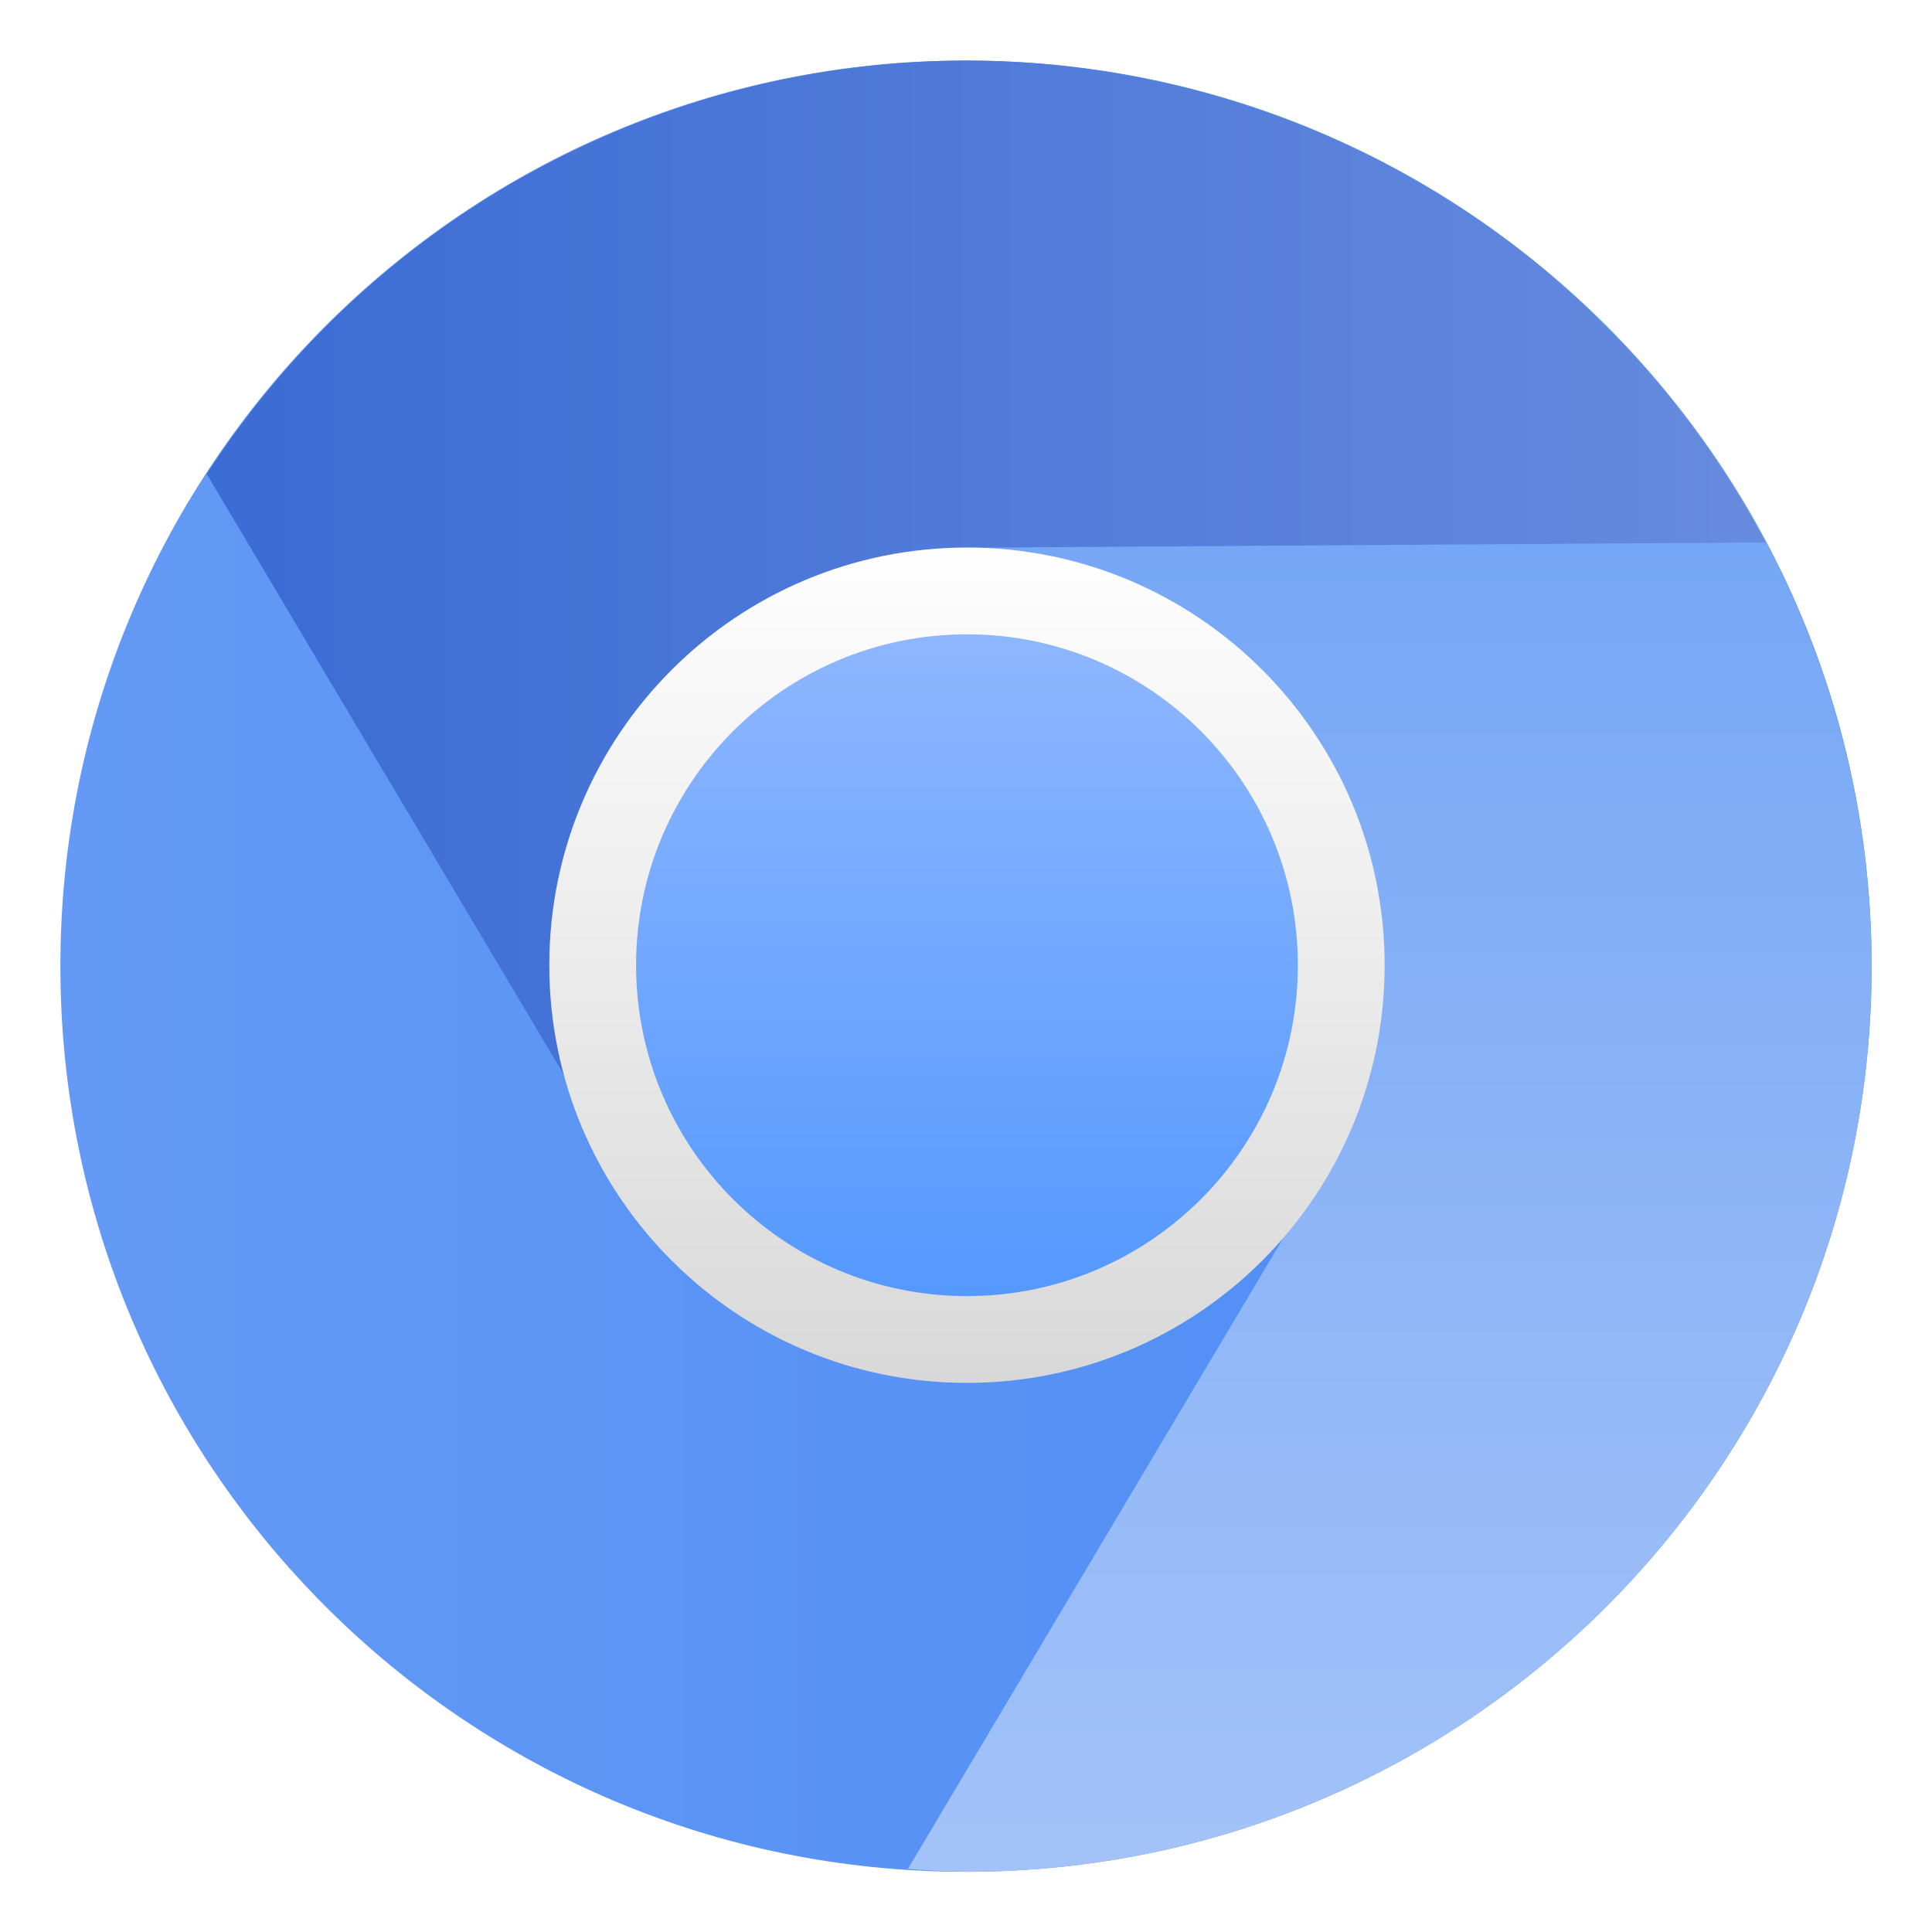
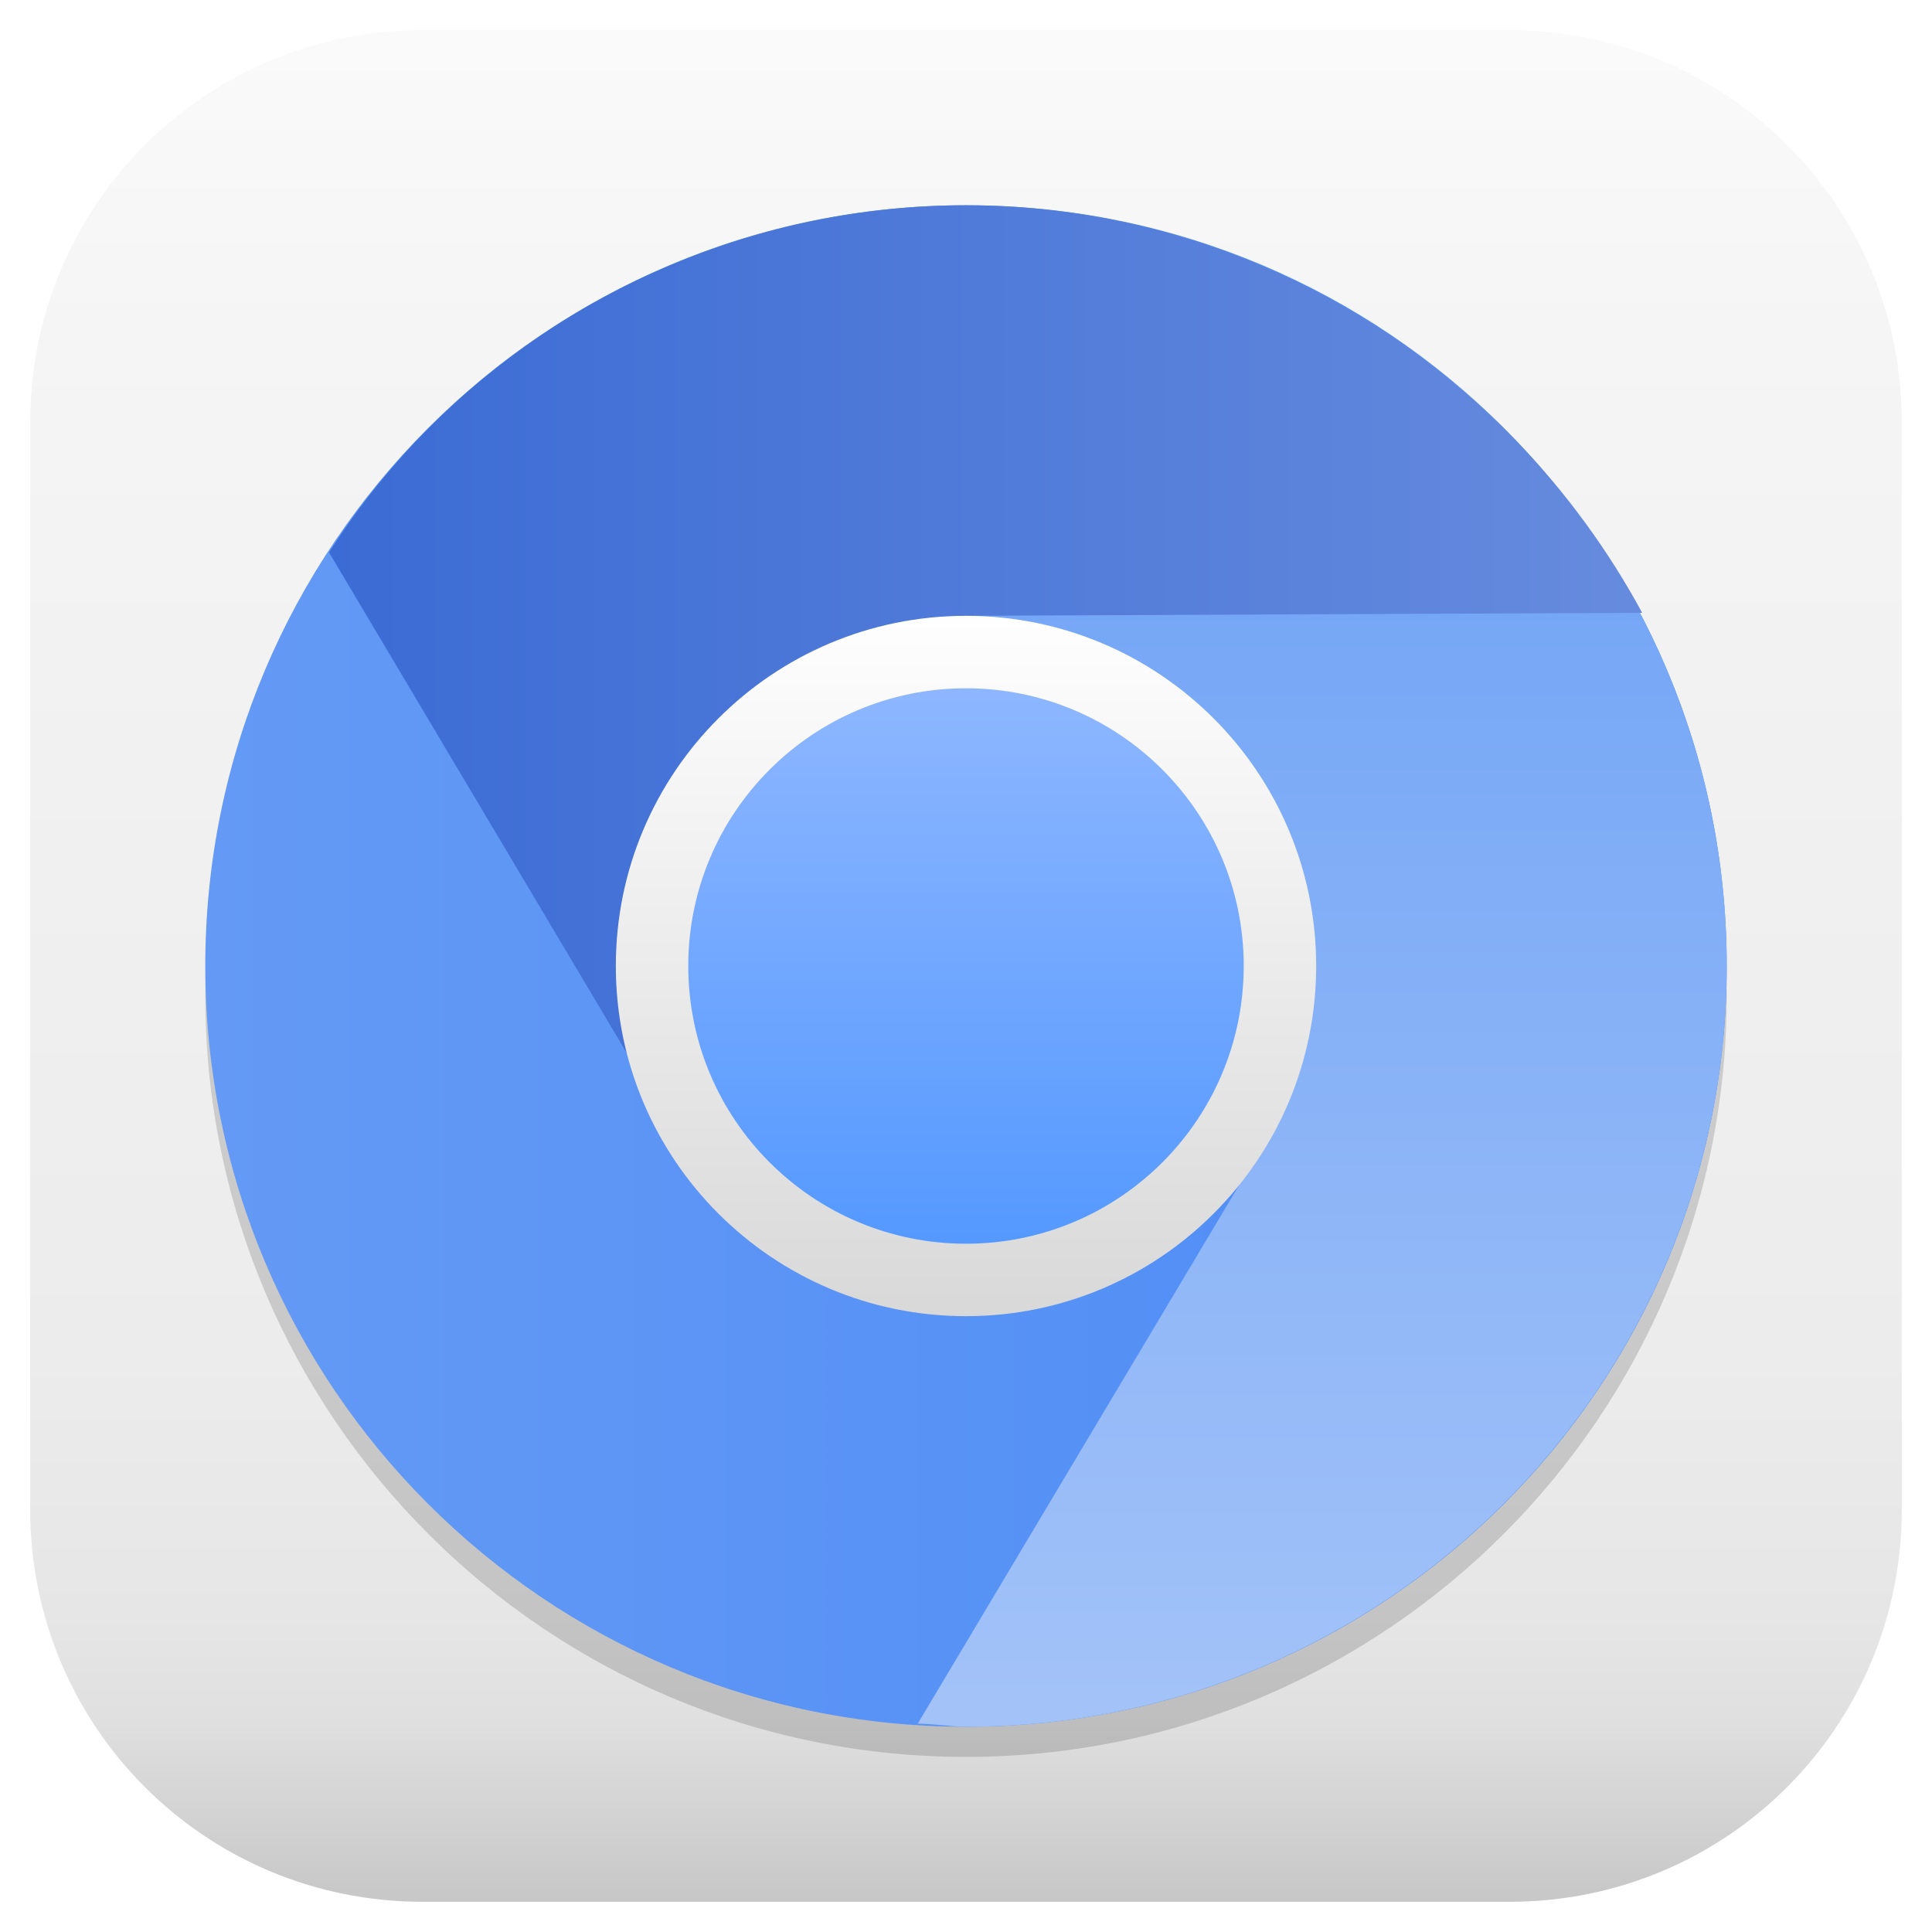
- <svg xmlns="http://www.w3.org/2000/svg" width="64" height="64" version="1.1" id="svg53">
-   <defs id="defs33">
-     <linearGradient id="d" x1="95.97" x2="95.97" y1="2.292" y2="198.44" gradientTransform="matrix(0.1096132,0,0,0.1096132,21.07058,21.01311)" gradientUnits="userSpaceOnUse">
-       <stop stop-color="#8db6ff" offset="0" id="stop2" />
-       <stop stop-color="#59f" offset="1" id="stop4" />
+ <svg xmlns="http://www.w3.org/2000/svg" version="1.1" id="Layer_1" x="0px" y="0px" viewBox="0 0 64 64" style="enable-background:new 0 0 64 64;" xml:space="preserve">
+   <style type="text/css">
+ 	.st0{fill:url(#SVGID_1_);}
+ 	.st1{opacity:0.15;enable-background:new    ;}
+ 	.st2{fill:url(#circle37_1_);}
+ 	.st3{fill:url(#path39_1_);}
+ 	.st4{fill:url(#path41_1_);}
+ 	.st5{fill:url(#circle45_2_);}
+ 	.st6{fill:url(#circle47_1_);}
+ </style>
+   <g id="Background">
+     <linearGradient id="SVGID_1_" gradientUnits="userSpaceOnUse" x1="32" y1="64.613" x2="32" y2="3.353" gradientTransform="matrix(1 0 0 -1 0 66)">
+       <stop offset="0" style="stop-color:#FAFAFA" />
+       <stop offset="0.157" style="stop-color:#F5F5F5" />
+       <stop offset="0.449" style="stop-color:#F0F0F0" />
+       <stop offset="0.71" style="stop-color:#ECECEC" />
+       <stop offset="0.851" style="stop-color:#E6E6E6" />
+       <stop offset="0.905" style="stop-color:#E0E0E0" />
+       <stop offset="0.982" style="stop-color:#CDCDCD" />
+       <stop offset="1" style="stop-color:#C8C8C8" />
    </linearGradient>
-     <linearGradient id="c" x1="114.75" x2="114.75" y1="56.681" y2="188.93" gradientTransform="matrix(0.3251862,0,0,0.3251862,-0.486716,-0.5440582)" gradientUnits="userSpaceOnUse">
-       <stop stop-color="#76a7f6" offset="0" id="stop7" />
-       <stop stop-color="#a2c2f8" offset="1" id="stop9" />
+     <path class="st0" d="M50,63H14C6.8,63,1,57.2,1,50V14C1,6.8,6.8,1,14,1h36c7.2,0,13,5.8,13,13v36C63,57.2,57.2,63,50,63z" />
+   </g>
+   <path id="Shadow_1_" class="st1" d="M32,7.8C18.1,7.8,6.8,19.1,6.8,33S18.1,58.2,32,58.2S57.2,46.9,57.2,33S45.9,7.8,32,7.8L32,7.8z  " />
+   <g>
+     <linearGradient id="circle37_1_" gradientUnits="userSpaceOnUse" x1="2862.073" y1="-5129.373" x2="3652.489" y2="-5129.373" gradientTransform="matrix(6.376200e-02 0 0 -6.376200e-02 -175.6908 -295.0591)">
+       <stop offset="0" style="stop-color:#649AF5" />
+       <stop offset="1" style="stop-color:#4B8AF5" />
    </linearGradient>
-     <linearGradient id="b" x1="103.67" x2="103.67" y1="-4.662" y2="206.5" gradientTransform="matrix(0.1383572,0,0,0.1383572,18.19619,18.13872)" gradientUnits="userSpaceOnUse">
-       <stop stop-color="#fff" offset="0" id="stop12" />
-       <stop stop-color="#d7d7d7" offset="1" id="stop14" />
+     <circle id="circle37" class="st2" cx="32" cy="32" r="25.2" />
+     <linearGradient id="path39_1_" gradientUnits="userSpaceOnUse" x1="520.601" y1="-655.435" x2="520.601" y2="-766.521" gradientTransform="matrix(0.3252 0 0 -0.3252 -126.6769 -192.9977)">
+       <stop offset="0" style="stop-color:#76A7F6" />
+       <stop offset="1" style="stop-color:#A2C2F8" />
    </linearGradient>
-     <filter id="g" x="-.036" y="-.036" width="1.072" height="1.072" color-interpolation-filters="sRGB">
-       <feGaussianBlur stdDeviation="6.51" id="feGaussianBlur17" />
-     </filter>
-     <filter id="f" x="-.036" y="-.036" width="1.072" height="1.072" color-interpolation-filters="sRGB">
-       <feGaussianBlur stdDeviation="14.115" id="feGaussianBlur20" />
-     </filter>
-     <linearGradient id="e" x1="41" x2="982" y1="540.86" y2="540.86" gradientUnits="userSpaceOnUse" gradientTransform="matrix(0.063762,0,0,0.063762,-0.6142439,-2.48)">
-       <stop stop-color="#649af5" offset="0" id="stop23" />
-       <stop stop-color="#4b8af5" offset="1" id="stop25" />
+     <path id="path39" class="st3" d="M48.2,12.7C43,13.9,18.5,20,32.1,21.5c15.2,1.6,9.4,17,9.4,17L30.4,57.1c0.5,0,1.1,0.1,1.6,0.1   c13.9,0,25.2-11.3,25.2-25.2l0,0C57.2,24.5,53.9,17.5,48.2,12.7L48.2,12.7z" />
+     <linearGradient id="path41_1_" gradientUnits="userSpaceOnUse" x1="2925.952" y1="-4944.634" x2="3606.25" y2="-4944.634" gradientTransform="matrix(6.376200e-02 0 0 -6.376200e-02 -175.6908 -293.2507)">
+       <stop offset="0" style="stop-color:#3B6BD4" />
+       <stop offset="1" style="stop-color:#668BDE" />
    </linearGradient>
-     <linearGradient id="a" x1="117.05" x2="926.95" y1="326.33" y2="326.33" gradientUnits="userSpaceOnUse" gradientTransform="matrix(0.063762,0,0,0.063762,-0.61424,-0.6715822)">
-       <stop stop-color="#3b6bd4" offset="0" id="stop28" />
-       <stop stop-color="#668bde" offset="1" id="stop30" />
+     <path id="path41" class="st4" d="M32,6.8c-8.5,0-16.5,4.3-21.1,11.5l11.3,19c0,0-0.3-9.1,0.5-10c0.8-0.9,4.5-4.4,4.5-4.4l5.1-1.5   l-0.3-1l22.4-0.1C49.9,12,41.3,6.8,32,6.8L32,6.8z" />
+     <linearGradient id="circle45_2_" gradientUnits="userSpaceOnUse" x1="1264.537" y1="-1920.249" x2="1264.537" y2="-2097.62" gradientTransform="matrix(0.1384 0 0 -0.1384 -142.931 -245.8705)">
+       <stop offset="0" style="stop-color:#FFFFFF" />
+       <stop offset="1" style="stop-color:#D7D7D7" />
    </linearGradient>
-   </defs>
-   <circle cx="32" cy="32.006" r="30" id="circle37" style="color:#000000;fill:url(#e);stroke-width:1" />
-   <path d="M 51.25,9.004 C 45.083,10.472 15.915,17.704 32.113,19.455 50.161,21.406 43.291,39.697 43.291,39.697 L 30.076,61.91 a 30,30 0 0 0 1.924,0.096 A 30,30 0 0 0 61.999,32.006 30,30 0 0 0 51.25,9.004 Z" id="path39" style="fill:url(#c);stroke-width:1" />
-   <path d="M 32,2.006 A 30,30 0 0 0 6.849,15.704 L 20.261,38.265 c 0,0 -0.359,-10.868 0.539,-11.946 0.898,-1.078 5.299,-5.21 5.299,-5.21 l 6.018,-1.796 -0.326,-1.168 26.698,-0.176 A 30,30 0 0 0 31.999,2.006 Z" id="path41" style="color:#000000;fill:url(#a);stroke-width:1" />
-   <circle cx="32.032" cy="31.974" r="13.836" id="circle45" style="color:#000000;fill:url(#b);stroke-width:1" />
-   <circle cx="32.032" cy="31.974" r="10.961" id="circle47" style="color:#000000;fill:url(#d);stroke-width:1" />
+     <circle id="circle45_1_" class="st5" cx="32" cy="32" r="11.6" />
+     <linearGradient id="circle47_1_" gradientUnits="userSpaceOnUse" x1="1618.951" y1="-2526.903" x2="1618.951" y2="-2691.662" gradientTransform="matrix(0.1096 0 0 -0.1096 -145.4317 -254.005)">
+       <stop offset="0" style="stop-color:#8DB6FF" />
+       <stop offset="1" style="stop-color:#5599FF" />
+     </linearGradient>
+     <circle id="circle47" class="st6" cx="32" cy="32" r="9.2" />
+   </g>
</svg>
